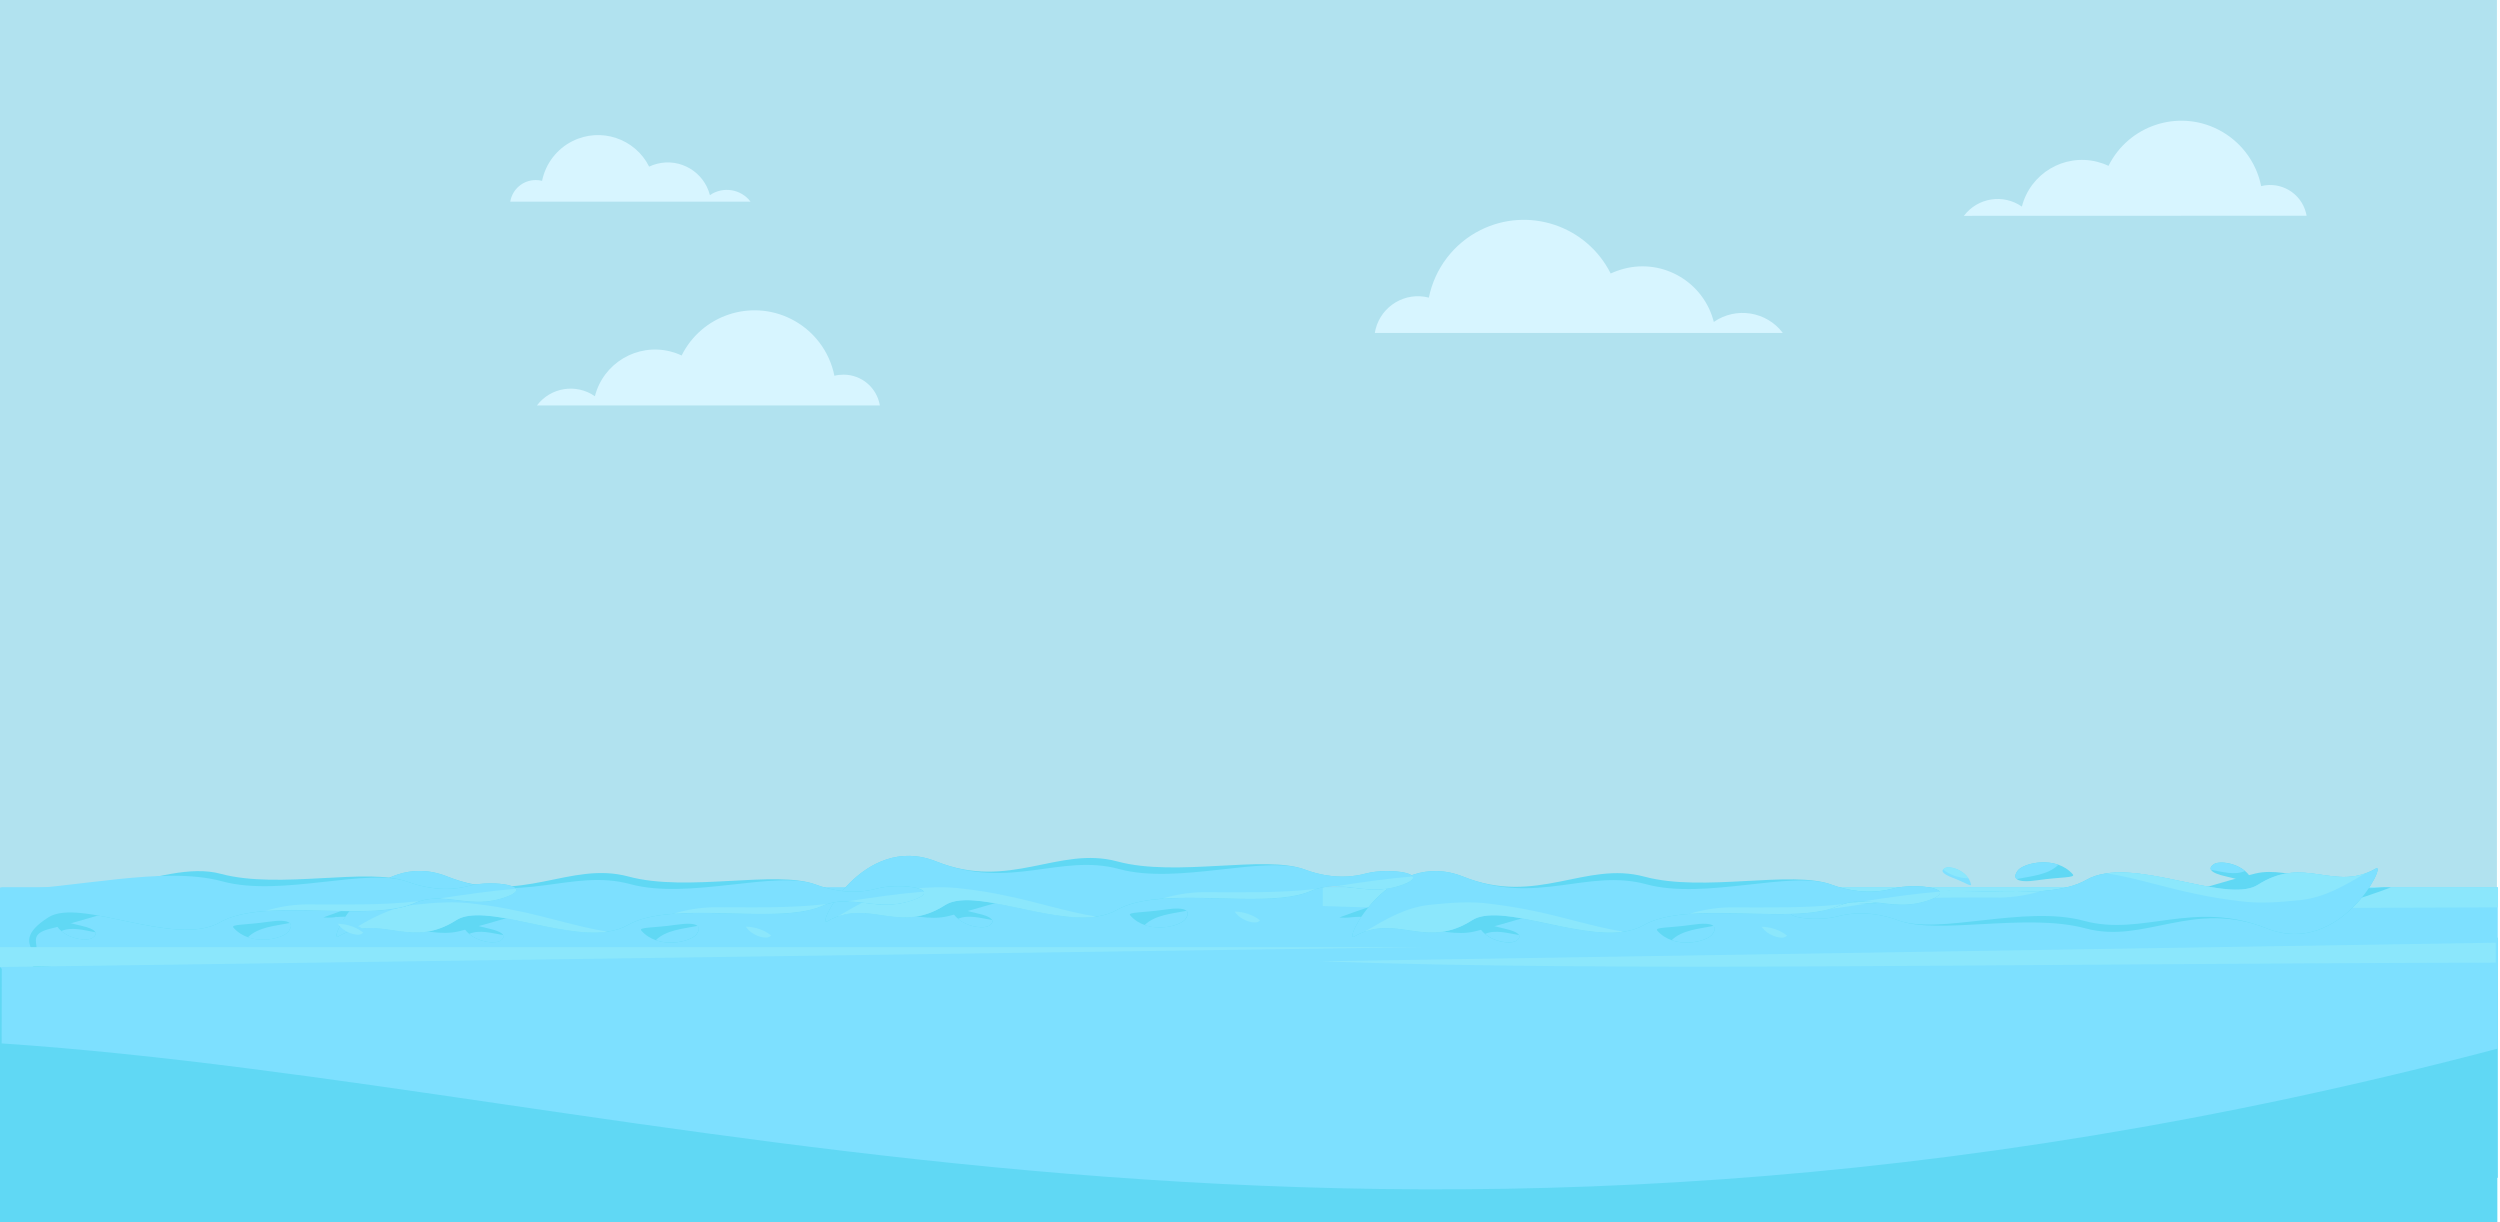
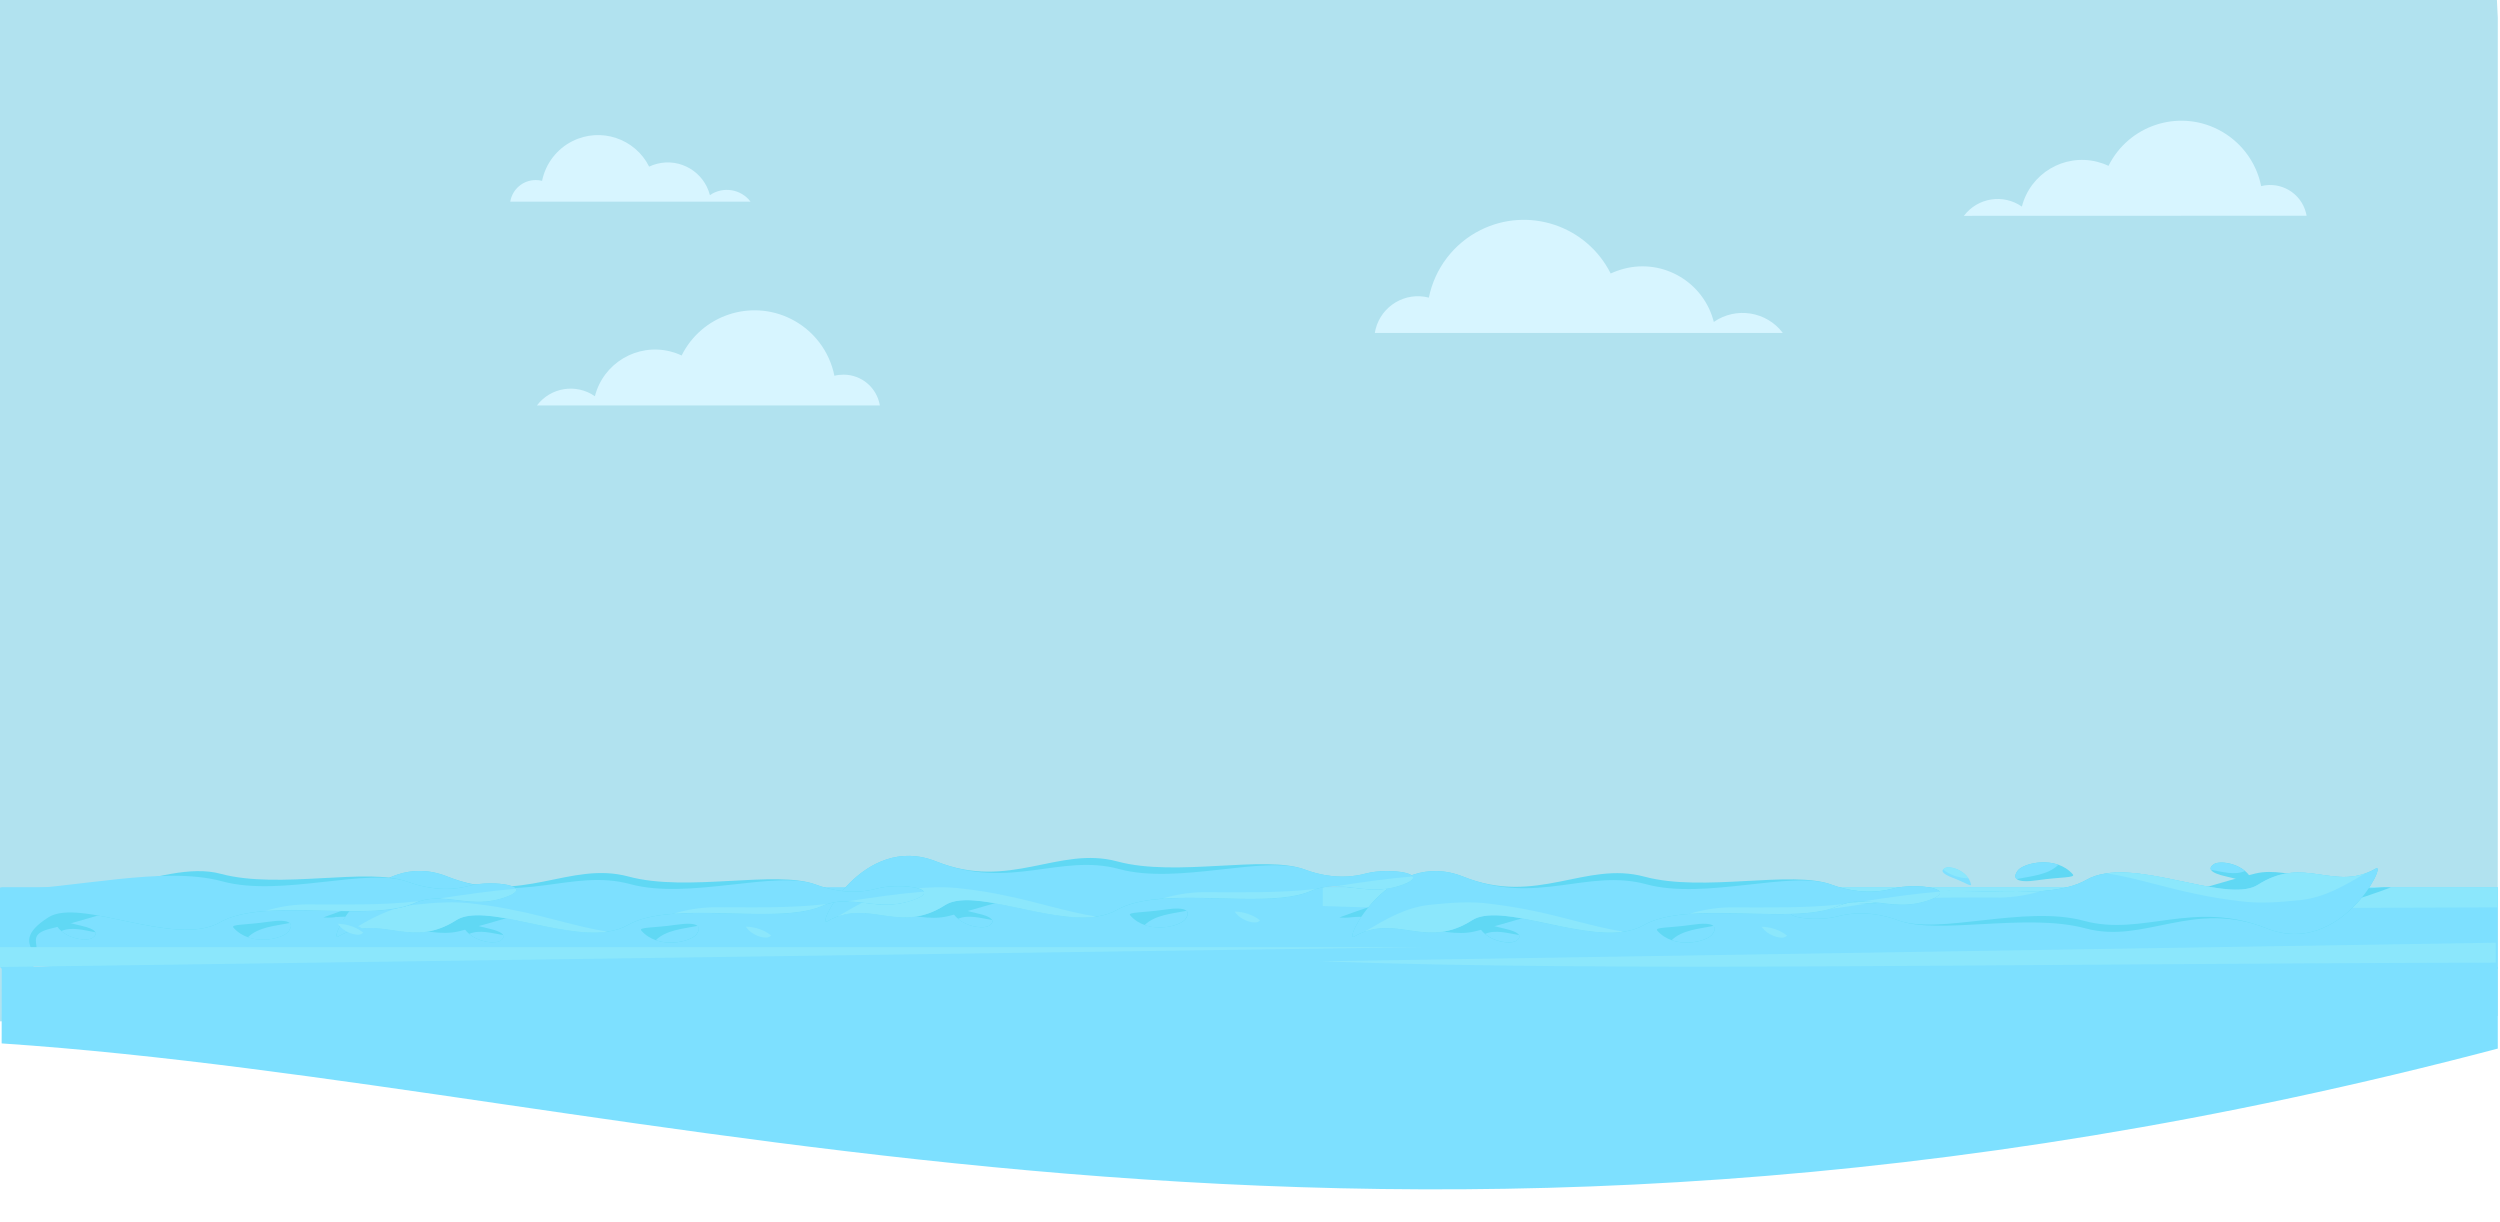
<svg xmlns="http://www.w3.org/2000/svg" xmlns:xlink="http://www.w3.org/1999/xlink" version="1.1" id="Lager_1" x="0px" y="0px" viewBox="0 0 2271.4 1110" style="enable-background:new 0 0 2271.4 1110;" xml:space="preserve">
  <style type="text/css">
	.st0{clip-path:url(#SVGID_2_);}
	.st1{fill:#B1E2EF;}
- 	.st2{fill:#60D8F4;}
- 	.st3{fill:#7DE0FF;}
- 	.st4{fill:#8BE7FC;}
+ 	.st2{fill:#7DE0FF;}
+ 	.st3{fill:#8BE7FC;}
+ 	.st4{fill:#60D8F4;}
	.st5{fill:#D7F5FF;}
</style>
  <g>
    <g>
      <g>
        <defs>
          <polygon id="SVGID_1_" points="-2.9,1117.6 2269.4,1120 2269.4,-0.5 -2.9,-2.8     " />
        </defs>
        <clipPath id="SVGID_2_">
          <use xlink:href="#SVGID_1_" style="overflow:visible;" />
        </clipPath>
        <g class="st0">
-           <rect x="-4.9" class="st1" width="2273.5" height="1070.2" />
-           <rect x="-2.1" y="851.9" class="st2" width="2273.5" height="218.2" />
-           <path class="st3" d="M-8.1,813.9l8,60c0,1,0.7,1.8,1.7,1.8c581.6,39.2,1254.4,9.5,2268.3,4.6v-74.2H1.7      C-3.8,806.7-15.6,813.6-8.1,813.9z" />
-           <path class="st4" d="M1201.8,806.2v17c271.3,9.6,594.9,2.3,1068,1.2v-18.2H1201.8z" />
-           <path class="st2" d="M2172.2,806.3c-3.7-0.3-7.4-0.3-11.1,0.2c-37.7,3.9-81.1-20.2-111.8-12.9c-15,3.6-31.8,8.7-52.4,14.6      c25.6,9.4,51.8,16.4,79.2,18.4C2109.5,828.6,2141.3,817.7,2172.2,806.3z" />
-           <path class="st2" d="M1724.8,836.2c36.1,13.6,116.4-7.2,170.1,7.3s97.8-26.7,164.6,0c66.8,26.7,110-60.7,99.1-54.4      c-37.8,21.8-64.6-12.5-107.1,14.8c-28.9,18.5-115.4-27.8-155.9-4.5s-135.4-0.5-176.4,17.3c-27.2,11.8-49-5.7-81.2,4.9      s9.5,16.8,31.4,11S1711.8,831.3,1724.8,836.2z" />
-           <path class="st3" d="M1724.8,836.2c36.1,13.6,114.8-14.2,168.5,0.4s99.3-19.8,166.2,6.9c66.8,26.7,110-60.7,99.1-54.4      c-37.8,21.8-64.6-12.5-107.1,14.8c-28.9,18.5-115.4-27.8-155.9-4.5s-135.4-0.5-176.4,17.3c-27.2,11.8-49-5.7-81.2,4.9      s9.5,16.8,31.4,11S1711.8,831.3,1724.8,836.2z" />
-           <path class="st4" d="M2033.9,818.6c19.1,2.7,37.4,1.1,56.1-0.8c22-2.3,40.5-13.4,59-24.3c-33,11.9-58.7-14.6-97.5,10.3      c-25,16.1-93.3-16.6-137.4-10.4c27.1,4.4,53.8,13.3,82.1,19C2009.1,815.2,2020.9,817,2033.9,818.6z" />
-           <path class="st4" d="M1817.9,815.5c12.2-0.3,24.2-2.2,35.9-5.8c-45.3,3.3-104.4-6.1-134.5,7c-1.5,0.7-3,1.2-4.5,1.7      C1749.5,814.6,1783.2,815.5,1817.9,815.5z" />
-           <path class="st4" d="M1638.1,821.6c-9.7,3.2-12.7,6-11.5,8.2c23.1-1.9,46-5.2,69.3-8.8C1678.1,820.6,1660.6,814.2,1638.1,821.6z      " />
-           <path class="st2" d="M1883.3,794.4c-15.3-17.5-45-10.4-50.1-3.4s-1.9,11.7,18.4,8.7S1886.1,797.7,1883.3,794.4z" />
-           <path class="st3" d="M1870.2,785.7c-15.1-5.3-33.1,0-37,5.4c-2.3,3.2-2.9,5.8-1.1,7.6C1845.5,796,1860.7,795,1870.2,785.7z" />
-           <path class="st2" d="M2046.8,801.2c-6.2-16.8-29.6-19.8-35.2-16.2s-4.6,7.9,10.9,11.3C2037.9,799.7,2047.9,804.4,2046.8,801.2z" />
-           <path class="st3" d="M2039.7,791.4c-9.5-8-23.9-9.1-28.2-6.3c-2.5,1.7-3.7,3.4-2.8,5.2C2019.1,792,2030.3,795.5,2039.7,791.4z" />
-           <path class="st3" d="M1790.8,803.6c-2.6-12.5-18.8-17.2-23.2-15.2s-4.1,5.1,6.5,9.1S1791.3,806,1790.8,803.6z" />
-           <path class="st4" d="M1767.6,788.5c-0.8,0.3-1.6,0.8-2.2,1.5c6.3,5.1,14.8,7.8,23,8C1783.1,789.7,1771.3,786.8,1767.6,788.5z" />
-           <path class="st2" d="M1216.8,833.6c3.7,0.3,7.4,0.3,11.1-0.2c37.7-3.9,81.1,20.2,111.8,12.9c15-3.6,31.8-8.7,52.4-14.6      c-25.6-9.4-51.8-16.4-79.2-18.4C1279.5,811.3,1247.7,822.2,1216.8,833.6z" />
-           <path class="st2" d="M1664.2,803.8c-36.1-13.6-116.4,7.2-170.1-7.3s-97.8,26.7-164.6,0s-110,60.7-99.1,54.4      c37.8-21.8,64.6,12.5,107-14.8c28.8-18.5,115.4,27.8,155.9,4.5s135.4,0.5,176.4-17.3c27.2-11.8,49,5.7,81.1-4.9      s-9.5-16.8-31.4-11S1677.2,808.6,1664.2,803.8z" />
-           <path class="st3" d="M1664.2,803.8c-36.1-13.6-114.8,14.2-168.5-0.4s-99.3,19.8-166.2-6.9s-110,60.7-99.1,54.4      c37.8-21.8,64.6,12.5,107-14.8c28.8-18.5,115.4,27.8,155.9,4.5s135.4,0.5,176.4-17.3c27.2-11.8,49,5.7,81.1-4.9      s-9.5-16.8-31.4-11S1677.2,808.6,1664.2,803.8z" />
-           <path class="st4" d="M1355.1,821.3c-19.1-2.7-37.4-1.1-56.1,0.8c-22,2.3-40.5,13.4-59,24.3c33-11.9,58.7,14.6,97.5-10.3      c25-16.1,93.3,16.6,137.4,10.4c-27.2-4.4-53.8-13.3-82.1-19C1379.9,824.8,1368.1,822.9,1355.1,821.3z" />
-           <path class="st4" d="M1571.1,824.4c-12.2,0.3-24.2,2.2-35.9,5.8c45.3-3.3,104.4,6.1,134.5-7c1.5-0.6,3-1.2,4.5-1.7      C1639.5,825.3,1605.8,824.4,1571.1,824.4z" />
-           <path class="st4" d="M1750.9,818.3c9.7-3.2,12.7-6,11.5-8.2c-23.1,1.9-46,5.2-69.3,8.8C1710.9,819.3,1728.4,825.7,1750.9,818.3z      " />
-           <path class="st2" d="M1505.7,845.5c15.3,17.5,45,10.4,50.1,3.4s1.9-11.7-18.4-8.7S1502.9,842.2,1505.7,845.5z" />
-           <path class="st3" d="M1518.8,854.2c15.1,5.3,33.1,0,37-5.4c2.3-3.2,2.9-5.8,1.1-7.6C1543.5,844,1528.3,844.9,1518.8,854.2z" />
-           <path class="st2" d="M1342.2,838.7c6.2,16.8,29.6,19.8,35.2,16.2s4.6-7.9-10.9-11.3S1341.1,835.5,1342.2,838.7z" />
-           <path class="st3" d="M1349.3,848.5c9.5,8,23.9,9.1,28.2,6.3c2.5-1.7,3.7-3.4,2.8-5.2C1369.9,847.9,1358.7,844.4,1349.3,848.5z" />
-           <path class="st3" d="M1598.2,836.3c2.6,12.5,18.8,17.2,23.2,15.2s4.1-5.1-6.5-9.1S1597.7,833.9,1598.2,836.3z" />
-           <path class="st4" d="M1621.4,851.5c0.8-0.3,1.6-0.8,2.2-1.5c-6.3-5.1-14.8-7.7-23-8C1606,850.2,1617.8,853.1,1621.4,851.5z" />
-           <path class="st2" d="M738,819.8c3.7,0.3,7.4,0.3,11.1-0.2c37.7-3.9,81.1,20.2,111.8,12.9c15-3.6,31.8-8.7,52.5-14.6      c-25.6-9.4-51.8-16.4-79.2-18.4C800.7,797.5,768.8,808.5,738,819.8z" />
-           <path class="st2" d="M1185.4,790c-36.1-13.6-116.4,7.2-170.1-7.3s-97.8,26.7-164.6,0s-110,60.7-99.1,54.4      c37.8-21.8,64.6,12.5,107.1-14.8c28.8-18.5,115.4,27.8,155.9,4.5s135.4,0.5,176.4-17.3c27.2-11.8,49,5.7,81.1-4.9      s-9.5-16.8-31.4-10.9S1198.4,794.9,1185.4,790z" />
-           <path class="st3" d="M1185.4,790c-36.1-13.6-114.8,14.2-168.5-0.4s-99.3,19.8-166.2-6.9s-110,60.7-99.1,54.4      c37.8-21.8,64.6,12.5,107.1-14.8c28.8-18.5,115.4,27.8,155.9,4.5c40.5-23.4,135.4,0.5,176.4-17.3c27.2-11.8,49,5.7,81.1-4.9      s-9.5-16.8-31.4-10.9S1198.4,794.9,1185.4,790z" />
-           <path class="st4" d="M876.2,807.6c-19.1-2.7-37.4-1.2-56.1,0.8c-22,2.3-40.5,13.4-59,24.3c33-11.9,58.7,14.6,97.5-10.3      c25-16.1,93.3,16.6,137.4,10.4c-27.2-4.4-53.8-13.3-82.1-19C901,811,889.2,809.1,876.2,807.6z" />
-           <path class="st4" d="M1092.2,810.6c-12.2,0.3-24.2,2.2-35.9,5.8c45.3-3.3,104.4,6.1,134.5-7c1.5-0.7,3-1.2,4.5-1.7      C1160.6,811.6,1126.9,810.6,1092.2,810.6z" />
-           <path class="st4" d="M1272.1,804.5c9.7-3.2,12.7-6,11.5-8.2c-23.1,1.9-46,5.2-69.3,8.8C1232,805.6,1249.5,812,1272.1,804.5z" />
-           <path class="st2" d="M1026.9,831.7c15.3,17.5,45,10.4,50.1,3.4s1.9-11.7-18.4-8.7S1024,828.5,1026.9,831.7z" />
-           <path class="st3" d="M1039.9,840.5c15.1,5.3,33.1,0,37-5.4c2.3-3.2,2.9-5.8,1.1-7.6C1064.6,830.2,1049.5,831.2,1039.9,840.5z" />
-           <path class="st2" d="M863.4,824.9c6.2,16.8,29.6,19.8,35.2,16.2s4.6-7.9-10.9-11.3S862.2,821.8,863.4,824.9z" />
-           <path class="st3" d="M870.4,834.8c9.5,8,23.9,9.1,28.2,6.3c2.5-1.7,3.7-3.4,2.8-5.2C891.1,834.2,879.9,830.7,870.4,834.8z" />
-           <path class="st3" d="M1119.3,822.5c2.6,12.5,18.8,17.2,23.2,15.2s4.1-5.1-6.5-9.1S1118.9,820.2,1119.3,822.5z" />
-           <path class="st4" d="M1142.6,837.7c0.8-0.3,1.6-0.8,2.2-1.5c-6.3-5.1-14.8-7.8-23-8C1127.1,836.4,1138.9,839.3,1142.6,837.7z" />
-           <path class="st2" d="M293.8,833.5c3.7,0.3,7.4,0.3,11.1-0.2c37.7-3.9,81.1,20.2,111.8,12.9c15-3.6,31.8-8.7,52.5-14.6      c-25.6-9.4-51.8-16.4-79.2-18.4C356.5,811.3,324.7,822.2,293.8,833.5z" />
-           <path class="st2" d="M741.2,803.7c-36.1-13.6-116.4,7.2-170.1-7.3s-97.8,26.7-164.6,0s-110,60.7-99.1,54.4      c37.8-21.8,64.6,12.5,107-14.8c28.9-18.5,115.4,27.8,155.9,4.5s135.4,0.5,176.4-17.3c27.2-11.8,49,5.7,81.1-4.9      s-9.5-16.8-31.4-10.9S754.2,808.6,741.2,803.7z" />
-           <path class="st3" d="M741.2,803.7c-36.1-13.6-114.8,14.2-168.5-0.4s-99.3,19.8-166.2-6.9s-110,60.7-99.1,54.4      c37.8-21.8,64.6,12.5,107-14.8c28.9-18.5,115.4,27.8,155.9,4.5s135.4,0.5,176.4-17.3c27.2-11.8,49,5.7,81.1-4.9      s-9.5-16.8-31.4-10.9S754.2,808.6,741.2,803.7z" />
-           <path class="st4" d="M432.1,821.3c-19.1-2.7-37.4-1.2-56.1,0.8c-22,2.3-40.5,13.4-59,24.3c33-11.9,58.7,14.6,97.5-10.3      c25-16.1,93.3,16.6,137.4,10.4c-27.2-4.4-53.8-13.3-82.1-19C456.9,824.7,445.1,822.8,432.1,821.3z" />
-           <path class="st4" d="M648.1,824.3c-12.2,0.3-24.2,2.2-35.9,5.8c45.3-3.3,104.4,6.1,134.5-7c1.5-0.7,3-1.2,4.5-1.7      C716.5,825.3,682.8,824.3,648.1,824.3z" />
-           <path class="st4" d="M827.9,818.3c9.7-3.2,12.7-6,11.5-8.2c-23.1,1.9-46,5.2-69.3,8.8C787.9,819.3,805.4,825.7,827.9,818.3z" />
-           <path class="st2" d="M582.7,845.5c15.3,17.5,45,10.4,50.1,3.4s1.9-11.7-18.4-8.7S579.9,842.2,582.7,845.5z" />
-           <path class="st3" d="M595.8,854.2c15.1,5.3,33.1,0,37-5.4c2.3-3.2,2.9-5.8,1.1-7.6C620.5,843.9,605.3,844.9,595.8,854.2z" />
-           <path class="st2" d="M419.2,838.6c6.2,16.8,29.6,19.8,35.2,16.2s4.6-7.9-10.9-11.3S418.1,835.5,419.2,838.6z" />
-           <path class="st3" d="M426.3,848.5c9.5,8,23.9,9.1,28.2,6.3c2.5-1.7,3.7-3.4,2.9-5.2C446.9,847.9,435.7,844.4,426.3,848.5z" />
-           <path class="st3" d="M675.2,836.2c2.6,12.5,18.8,17.2,23.2,15.2s4.1-5.1-6.5-9.1S674.7,833.9,675.2,836.2z" />
-           <path class="st4" d="M698.4,851.4c0.8-0.3,1.6-0.8,2.2-1.5c-6.3-5.1-14.8-7.8-23-8C683,850.2,694.8,853.1,698.4,851.4z" />
-           <path class="st2" d="M14,867.8c-1,0.3-1.5,1.4-1.1,2.4c0.3,0.8,1.1,1.3,1.9,1.2l0,0c37.7-3.9,0.5-20.4,31.2-27.7      c15-3.6,31.8-8.7,52.4-14.6c-25.6-9.4-51.8-16.4-79.2-18.4C-10.4,808.9,41.7,857.9,14,867.8z" />
-           <path class="st2" d="M370.6,801.2c-36.1-13.6-116.4,7.2-170.1-7.3S64,835.9-2.9,809.2s9.4,86,20.3,79.7      c37.8-21.8-16-28.2,26.5-55.4c28.8-18.5,115.4,27.8,155.9,4.5s135.4,0.5,176.4-17.3c27.1-11.8,49,5.7,81.1-4.9      s-9.5-16.8-31.4-10.9S383.6,806,370.6,801.2z" />
-           <path class="st3" d="M370.6,801.2c-36.1-13.6-114.8,14.2-168.5-0.4s-132.3,6.4-204.3,8.4c-63.6,1.8,8.7,86,19.6,79.7      c37.8-21.8-16-28.2,26.5-55.4c28.8-18.5,115.4,27.8,155.9,4.5s135.4,0.5,176.4-17.3c27.1-11.8,49,5.7,81.1-4.9      s-9.5-16.8-31.4-10.9S383.6,806,370.6,801.2z" />
-           <path class="st4" d="M277.5,821.7c-12.2,0.3-24.2,2.2-35.9,5.8c45.3-3.3,104.5,6.1,134.5-7c1.5-0.7,3-1.2,4.5-1.7      C345.9,822.7,312.2,821.7,277.5,821.7z" />
-           <path class="st4" d="M457.3,815.7c9.7-3.2,12.7-6,11.5-8.2c-23.1,1.9-46,5.2-69.3,8.8C417.3,816.7,434.8,823.1,457.3,815.7z" />
-           <path class="st2" d="M212.1,842.8c15.3,17.5,45,10.4,50.1,3.4s1.9-11.7-18.4-8.7S209.3,839.6,212.1,842.8z" />
-           <path class="st3" d="M225.2,851.6c15.1,5.3,33.1,0,37-5.4c2.3-3.2,2.9-5.8,1.1-7.6C249.9,841.3,234.7,842.2,225.2,851.6z" />
-           <path class="st2" d="M48.7,836c6.2,16.8,29.6,19.8,35.2,16.2s4.6-7.9-10.9-11.3S47.5,832.9,48.7,836z" />
-           <path class="st3" d="M55.7,845.9c9.5,8,23.9,9.1,28.2,6.3c2.5-1.7,3.7-3.4,2.8-5.2C76.3,845.2,65.1,841.8,55.7,845.9z" />
-           <path class="st3" d="M304.6,833.6c2.6,12.5,18.8,17.2,23.2,15.2s4.1-5.1-6.5-9.1S304.1,831.3,304.6,833.6z" />
-           <path class="st4" d="M327.8,848.8c0.8-0.3,1.6-0.8,2.2-1.5c-6.3-5.1-14.8-7.8-23-8C312.4,847.5,324.2,850.5,327.8,848.8z" />
+           <polygon class="st1" points="-4.9,0 2268.6,0 2314,923 -22,928     " />
+           <path class="st2" d="M-8.1,813.9l8,60c0,1,0.7,1.8,1.7,1.8c581.6,39.2,1254.4,9.5,2268.3,4.6v-74.2H1.7      C-3.8,806.7-15.6,813.6-8.1,813.9z" />
+           <path class="st3" d="M1201.8,806.2v17c271.3,9.6,594.9,2.3,1068,1.2v-18.2H1201.8z" />
+           <path class="st4" d="M2172.2,806.3c-3.7-0.3-7.4-0.3-11.1,0.2c-37.7,3.9-81.1-20.2-111.8-12.9c-15,3.6-31.8,8.7-52.4,14.6      c25.6,9.4,51.8,16.4,79.2,18.4C2109.5,828.6,2141.3,817.7,2172.2,806.3z" />
+           <path class="st4" d="M1724.8,836.2c36.1,13.6,116.4-7.2,170.1,7.3s97.8-26.7,164.6,0c66.8,26.7,110-60.7,99.1-54.4      c-37.8,21.8-64.6-12.5-107.1,14.8c-28.9,18.5-115.4-27.8-155.9-4.5s-135.4-0.5-176.4,17.3c-27.2,11.8-49-5.7-81.2,4.9      s9.5,16.8,31.4,11S1711.8,831.3,1724.8,836.2z" />
+           <path class="st2" d="M1724.8,836.2c36.1,13.6,114.8-14.2,168.5,0.4s99.3-19.8,166.2,6.9c66.8,26.7,110-60.7,99.1-54.4      c-37.8,21.8-64.6-12.5-107.1,14.8c-28.9,18.5-115.4-27.8-155.9-4.5s-135.4-0.5-176.4,17.3c-27.2,11.8-49-5.7-81.2,4.9      s9.5,16.8,31.4,11S1711.8,831.3,1724.8,836.2z" />
+           <path class="st3" d="M2033.9,818.6c19.1,2.7,37.4,1.1,56.1-0.8c22-2.3,40.5-13.4,59-24.3c-33,11.9-58.7-14.6-97.5,10.3      c-25,16.1-93.3-16.6-137.4-10.4c27.1,4.4,53.8,13.3,82.1,19C2009.1,815.2,2020.9,817,2033.9,818.6z" />
+           <path class="st3" d="M1817.9,815.5c12.2-0.3,24.2-2.2,35.9-5.8c-45.3,3.3-104.4-6.1-134.5,7c-1.5,0.7-3,1.2-4.5,1.7      C1749.5,814.6,1783.2,815.5,1817.9,815.5z" />
+           <path class="st3" d="M1638.1,821.6c-9.7,3.2-12.7,6-11.5,8.2c23.1-1.9,46-5.2,69.3-8.8C1678.1,820.6,1660.6,814.2,1638.1,821.6z      " />
+           <path class="st4" d="M1883.3,794.4c-15.3-17.5-45-10.4-50.1-3.4s-1.9,11.7,18.4,8.7S1886.1,797.7,1883.3,794.4z" />
+           <path class="st2" d="M1870.2,785.7c-15.1-5.3-33.1,0-37,5.4c-2.3,3.2-2.9,5.8-1.1,7.6C1845.5,796,1860.7,795,1870.2,785.7z" />
+           <path class="st4" d="M2046.8,801.2c-6.2-16.8-29.6-19.8-35.2-16.2s-4.6,7.9,10.9,11.3C2037.9,799.7,2047.9,804.4,2046.8,801.2z" />
+           <path class="st2" d="M2039.7,791.4c-9.5-8-23.9-9.1-28.2-6.3c-2.5,1.7-3.7,3.4-2.8,5.2C2019.1,792,2030.3,795.5,2039.7,791.4z" />
+           <path class="st2" d="M1790.8,803.6c-2.6-12.5-18.8-17.2-23.2-15.2s-4.1,5.1,6.5,9.1S1791.3,806,1790.8,803.6z" />
+           <path class="st3" d="M1767.6,788.5c-0.8,0.3-1.6,0.8-2.2,1.5c6.3,5.1,14.8,7.8,23,8C1783.1,789.7,1771.3,786.8,1767.6,788.5z" />
+           <path class="st4" d="M1216.8,833.6c3.7,0.3,7.4,0.3,11.1-0.2c37.7-3.9,81.1,20.2,111.8,12.9c15-3.6,31.8-8.7,52.4-14.6      c-25.6-9.4-51.8-16.4-79.2-18.4C1279.5,811.3,1247.7,822.2,1216.8,833.6z" />
+           <path class="st4" d="M1664.2,803.8c-36.1-13.6-116.4,7.2-170.1-7.3s-97.8,26.7-164.6,0s-110,60.7-99.1,54.4      c37.8-21.8,64.6,12.5,107-14.8c28.8-18.5,115.4,27.8,155.9,4.5s135.4,0.5,176.4-17.3c27.2-11.8,49,5.7,81.1-4.9      s-9.5-16.8-31.4-11S1677.2,808.6,1664.2,803.8z" />
+           <path class="st2" d="M1664.2,803.8c-36.1-13.6-114.8,14.2-168.5-0.4s-99.3,19.8-166.2-6.9s-110,60.7-99.1,54.4      c37.8-21.8,64.6,12.5,107-14.8c28.8-18.5,115.4,27.8,155.9,4.5s135.4,0.5,176.4-17.3c27.2-11.8,49,5.7,81.1-4.9      s-9.5-16.8-31.4-11S1677.2,808.6,1664.2,803.8z" />
+           <path class="st3" d="M1355.1,821.3c-19.1-2.7-37.4-1.1-56.1,0.8c-22,2.3-40.5,13.4-59,24.3c33-11.9,58.7,14.6,97.5-10.3      c25-16.1,93.3,16.6,137.4,10.4c-27.2-4.4-53.8-13.3-82.1-19C1379.9,824.8,1368.1,822.9,1355.1,821.3z" />
+           <path class="st3" d="M1571.1,824.4c-12.2,0.3-24.2,2.2-35.9,5.8c45.3-3.3,104.4,6.1,134.5-7c1.5-0.6,3-1.2,4.5-1.7      C1639.5,825.3,1605.8,824.4,1571.1,824.4z" />
+           <path class="st3" d="M1750.9,818.3c9.7-3.2,12.7-6,11.5-8.2c-23.1,1.9-46,5.2-69.3,8.8C1710.9,819.3,1728.4,825.7,1750.9,818.3z      " />
+           <path class="st4" d="M1505.7,845.5c15.3,17.5,45,10.4,50.1,3.4s1.9-11.7-18.4-8.7S1502.9,842.2,1505.7,845.5z" />
+           <path class="st2" d="M1518.8,854.2c15.1,5.3,33.1,0,37-5.4c2.3-3.2,2.9-5.8,1.1-7.6C1543.5,844,1528.3,844.9,1518.8,854.2z" />
+           <path class="st4" d="M1342.2,838.7c6.2,16.8,29.6,19.8,35.2,16.2s4.6-7.9-10.9-11.3S1341.1,835.5,1342.2,838.7z" />
+           <path class="st2" d="M1349.3,848.5c9.5,8,23.9,9.1,28.2,6.3c2.5-1.7,3.7-3.4,2.8-5.2C1369.9,847.9,1358.7,844.4,1349.3,848.5z" />
+           <path class="st2" d="M1598.2,836.3c2.6,12.5,18.8,17.2,23.2,15.2s4.1-5.1-6.5-9.1S1597.7,833.9,1598.2,836.3z" />
+           <path class="st3" d="M1621.4,851.5c0.8-0.3,1.6-0.8,2.2-1.5c-6.3-5.1-14.8-7.7-23-8C1606,850.2,1617.8,853.1,1621.4,851.5z" />
+           <path class="st4" d="M738,819.8c3.7,0.3,7.4,0.3,11.1-0.2c37.7-3.9,81.1,20.2,111.8,12.9c15-3.6,31.8-8.7,52.5-14.6      c-25.6-9.4-51.8-16.4-79.2-18.4C800.7,797.5,768.8,808.5,738,819.8z" />
+           <path class="st4" d="M1185.4,790c-36.1-13.6-116.4,7.2-170.1-7.3s-97.8,26.7-164.6,0s-110,60.7-99.1,54.4      c37.8-21.8,64.6,12.5,107.1-14.8c28.8-18.5,115.4,27.8,155.9,4.5s135.4,0.5,176.4-17.3c27.2-11.8,49,5.7,81.1-4.9      s-9.5-16.8-31.4-10.9S1198.4,794.9,1185.4,790z" />
+           <path class="st2" d="M1185.4,790c-36.1-13.6-114.8,14.2-168.5-0.4s-99.3,19.8-166.2-6.9s-110,60.7-99.1,54.4      c37.8-21.8,64.6,12.5,107.1-14.8c28.8-18.5,115.4,27.8,155.9,4.5c40.5-23.4,135.4,0.5,176.4-17.3c27.2-11.8,49,5.7,81.1-4.9      s-9.5-16.8-31.4-10.9S1198.4,794.9,1185.4,790z" />
+           <path class="st3" d="M876.2,807.6c-19.1-2.7-37.4-1.2-56.1,0.8c-22,2.3-40.5,13.4-59,24.3c33-11.9,58.7,14.6,97.5-10.3      c25-16.1,93.3,16.6,137.4,10.4c-27.2-4.4-53.8-13.3-82.1-19C901,811,889.2,809.1,876.2,807.6z" />
+           <path class="st3" d="M1092.2,810.6c-12.2,0.3-24.2,2.2-35.9,5.8c45.3-3.3,104.4,6.1,134.5-7c1.5-0.7,3-1.2,4.5-1.7      C1160.6,811.6,1126.9,810.6,1092.2,810.6z" />
+           <path class="st3" d="M1272.1,804.5c9.7-3.2,12.7-6,11.5-8.2c-23.1,1.9-46,5.2-69.3,8.8C1232,805.6,1249.5,812,1272.1,804.5z" />
+           <path class="st4" d="M1026.9,831.7c15.3,17.5,45,10.4,50.1,3.4s1.9-11.7-18.4-8.7S1024,828.5,1026.9,831.7z" />
+           <path class="st2" d="M1039.9,840.5c15.1,5.3,33.1,0,37-5.4c2.3-3.2,2.9-5.8,1.1-7.6C1064.6,830.2,1049.5,831.2,1039.9,840.5z" />
+           <path class="st4" d="M863.4,824.9c6.2,16.8,29.6,19.8,35.2,16.2s4.6-7.9-10.9-11.3S862.2,821.8,863.4,824.9z" />
+           <path class="st2" d="M870.4,834.8c9.5,8,23.9,9.1,28.2,6.3c2.5-1.7,3.7-3.4,2.8-5.2C891.1,834.2,879.9,830.7,870.4,834.8z" />
+           <path class="st2" d="M1119.3,822.5c2.6,12.5,18.8,17.2,23.2,15.2s4.1-5.1-6.5-9.1S1118.9,820.2,1119.3,822.5z" />
+           <path class="st3" d="M1142.6,837.7c0.8-0.3,1.6-0.8,2.2-1.5c-6.3-5.1-14.8-7.8-23-8C1127.1,836.4,1138.9,839.3,1142.6,837.7z" />
+           <path class="st4" d="M293.8,833.5c3.7,0.3,7.4,0.3,11.1-0.2c37.7-3.9,81.1,20.2,111.8,12.9c15-3.6,31.8-8.7,52.5-14.6      c-25.6-9.4-51.8-16.4-79.2-18.4C356.5,811.3,324.7,822.2,293.8,833.5z" />
+           <path class="st4" d="M741.2,803.7c-36.1-13.6-116.4,7.2-170.1-7.3s-97.8,26.7-164.6,0s-110,60.7-99.1,54.4      c37.8-21.8,64.6,12.5,107-14.8c28.9-18.5,115.4,27.8,155.9,4.5s135.4,0.5,176.4-17.3c27.2-11.8,49,5.7,81.1-4.9      s-9.5-16.8-31.4-10.9S754.2,808.6,741.2,803.7z" />
+           <path class="st2" d="M741.2,803.7c-36.1-13.6-114.8,14.2-168.5-0.4s-99.3,19.8-166.2-6.9s-110,60.7-99.1,54.4      c37.8-21.8,64.6,12.5,107-14.8c28.9-18.5,115.4,27.8,155.9,4.5s135.4,0.5,176.4-17.3c27.2-11.8,49,5.7,81.1-4.9      s-9.5-16.8-31.4-10.9S754.2,808.6,741.2,803.7z" />
+           <path class="st3" d="M432.1,821.3c-19.1-2.7-37.4-1.2-56.1,0.8c-22,2.3-40.5,13.4-59,24.3c33-11.9,58.7,14.6,97.5-10.3      c25-16.1,93.3,16.6,137.4,10.4c-27.2-4.4-53.8-13.3-82.1-19C456.9,824.7,445.1,822.8,432.1,821.3z" />
+           <path class="st3" d="M648.1,824.3c-12.2,0.3-24.2,2.2-35.9,5.8c45.3-3.3,104.4,6.1,134.5-7c1.5-0.7,3-1.2,4.5-1.7      C716.5,825.3,682.8,824.3,648.1,824.3z" />
+           <path class="st3" d="M827.9,818.3c9.7-3.2,12.7-6,11.5-8.2c-23.1,1.9-46,5.2-69.3,8.8C787.9,819.3,805.4,825.7,827.9,818.3z" />
+           <path class="st4" d="M582.7,845.5c15.3,17.5,45,10.4,50.1,3.4s1.9-11.7-18.4-8.7S579.9,842.2,582.7,845.5z" />
+           <path class="st2" d="M595.8,854.2c15.1,5.3,33.1,0,37-5.4c2.3-3.2,2.9-5.8,1.1-7.6C620.5,843.9,605.3,844.9,595.8,854.2z" />
+           <path class="st4" d="M419.2,838.6c6.2,16.8,29.6,19.8,35.2,16.2s4.6-7.9-10.9-11.3S418.1,835.5,419.2,838.6z" />
+           <path class="st2" d="M426.3,848.5c9.5,8,23.9,9.1,28.2,6.3c2.5-1.7,3.7-3.4,2.9-5.2C446.9,847.9,435.7,844.4,426.3,848.5z" />
+           <path class="st2" d="M675.2,836.2c2.6,12.5,18.8,17.2,23.2,15.2s4.1-5.1-6.5-9.1S674.7,833.9,675.2,836.2z" />
+           <path class="st3" d="M698.4,851.4c0.8-0.3,1.6-0.8,2.2-1.5c-6.3-5.1-14.8-7.8-23-8C683,850.2,694.8,853.1,698.4,851.4z" />
+           <path class="st4" d="M14,867.8c-1,0.3-1.5,1.4-1.1,2.4c0.3,0.8,1.1,1.3,1.9,1.2l0,0c37.7-3.9,0.5-20.4,31.2-27.7      c15-3.6,31.8-8.7,52.4-14.6c-25.6-9.4-51.8-16.4-79.2-18.4C-10.4,808.9,41.7,857.9,14,867.8z" />
+           <path class="st4" d="M370.6,801.2c-36.1-13.6-116.4,7.2-170.1-7.3S64,835.9-2.9,809.2s9.4,86,20.3,79.7      c37.8-21.8-16-28.2,26.5-55.4c28.8-18.5,115.4,27.8,155.9,4.5s135.4,0.5,176.4-17.3c27.1-11.8,49,5.7,81.1-4.9      s-9.5-16.8-31.4-10.9S383.6,806,370.6,801.2z" />
+           <path class="st2" d="M370.6,801.2c-36.1-13.6-114.8,14.2-168.5-0.4s-132.3,6.4-204.3,8.4c-63.6,1.8,8.7,86,19.6,79.7      c37.8-21.8-16-28.2,26.5-55.4c28.8-18.5,115.4,27.8,155.9,4.5s135.4,0.5,176.4-17.3c27.1-11.8,49,5.7,81.1-4.9      s-9.5-16.8-31.4-10.9S383.6,806,370.6,801.2z" />
+           <path class="st3" d="M277.5,821.7c-12.2,0.3-24.2,2.2-35.9,5.8c45.3-3.3,104.5,6.1,134.5-7c1.5-0.7,3-1.2,4.5-1.7      C345.9,822.7,312.2,821.7,277.5,821.7z" />
+           <path class="st3" d="M457.3,815.7c9.7-3.2,12.7-6,11.5-8.2c-23.1,1.9-46,5.2-69.3,8.8C417.3,816.7,434.8,823.1,457.3,815.7z" />
+           <path class="st4" d="M212.1,842.8c15.3,17.5,45,10.4,50.1,3.4s1.9-11.7-18.4-8.7S209.3,839.6,212.1,842.8z" />
+           <path class="st2" d="M225.2,851.6c15.1,5.3,33.1,0,37-5.4c2.3-3.2,2.9-5.8,1.1-7.6C249.9,841.3,234.7,842.2,225.2,851.6z" />
+           <path class="st4" d="M48.7,836c6.2,16.8,29.6,19.8,35.2,16.2s4.6-7.9-10.9-11.3S47.5,832.9,48.7,836z" />
+           <path class="st2" d="M55.7,845.9c9.5,8,23.9,9.1,28.2,6.3c2.5-1.7,3.7-3.4,2.8-5.2C76.3,845.2,65.1,841.8,55.7,845.9z" />
+           <path class="st2" d="M304.6,833.6c2.6,12.5,18.8,17.2,23.2,15.2s4.1-5.1-6.5-9.1S304.1,831.3,304.6,833.6z" />
+           <path class="st3" d="M327.8,848.8c0.8-0.3,1.6-0.8,2.2-1.5c-6.3-5.1-14.8-7.8-23-8C312.4,847.5,324.2,850.5,327.8,848.8z" />
          <path class="st5" d="M1619.8,302.5c-14.8-19.6-42.5-24-62.7-10c-9.1-35.9-45.6-57.6-81.4-48.4c-4.2,1.1-8.4,2.6-12.3,4.4      c-21.8-43.5-74.7-61.2-118.2-39.5c-24.3,12.1-41.6,34.8-47,61.4c-21.3-5.5-43,7.4-48.4,28.7c-0.3,1.1-0.5,2.2-0.7,3.4H1619.8z" />
          <path class="st5" d="M487.8,368.4c12.5-16.5,35.7-20.2,52.7-8.4c7.7-30.1,38.3-48.3,68.5-40.7c3.5,0.9,7,2.1,10.3,3.7      c18.2-36.6,62.6-51.5,99.2-33.3c20.5,10.2,35.1,29.3,39.6,51.7c2.7-0.7,5.5-1,8.3-1c16.4,0,30.3,11.8,33,28L487.8,368.4z" />
          <path class="st5" d="M681.9,183.2c-8.7-11.5-25-14.1-36.9-5.9c-5.4-21.1-26.9-33.9-48-28.5c-2.5,0.6-4.9,1.5-7.2,2.6      c-12.8-25.6-44-36-69.6-23.2c-14.3,7.1-24.5,20.5-27.7,36.1c-1.9-0.5-3.8-0.7-5.8-0.7c-11.5,0-21.2,8.3-23.1,19.6L681.9,183.2      L681.9,183.2z" />
          <path class="st5" d="M1784.3,196.1c12.5-16.5,35.7-20.2,52.7-8.4c7.7-30.1,38.3-48.3,68.4-40.7c3.5,0.9,7,2.1,10.3,3.7      c18.2-36.6,62.7-51.5,99.2-33.2c20.4,10.2,35,29.2,39.5,51.6c17.9-4.5,36.1,6.3,40.7,24.2c0.2,0.9,0.4,1.8,0.6,2.7L1784.3,196.1      z" />
-           <polyline class="st2" points="-2.9,902.1 2269,902.1 2269,1120.3 -2.9,1120.3     " />
-           <path class="st3" d="M1.5,948c581.6,39.1,1242.8,275,2268.3,4.6v-74.1H1.6" />
-           <path class="st4" d="M1199.5,856.5" />
-           <path class="st4" d="M1199.5,873.4c271.3,9.6,594.9,2.3,1068,1.2v-18.1" />
-           <path class="st4" d="M-0.1,878.6v-18.1h1295.3" />
-           <path class="st4" d="M1295.2,877.4" />
+           <path class="st2" d="M1.5,948c581.6,39.1,1242.8,275,2268.3,4.6v-74.1H1.6" />
+           <path class="st3" d="M1199.5,856.5" />
+           <path class="st3" d="M1199.5,873.4c271.3,9.6,594.9,2.3,1068,1.2v-18.1" />
+           <path class="st3" d="M-0.1,878.6v-18.1h1295.3" />
+           <path class="st3" d="M1295.2,877.4" />
        </g>
      </g>
    </g>
  </g>
-   <path class="st4" d="M1395.5,933.5" />
-   <path class="st4" d="M1491.2,954.4" />
+   <path class="st3" d="M1395.5,933.5" />
+   <path class="st3" d="M1491.2,954.4" />
</svg>
